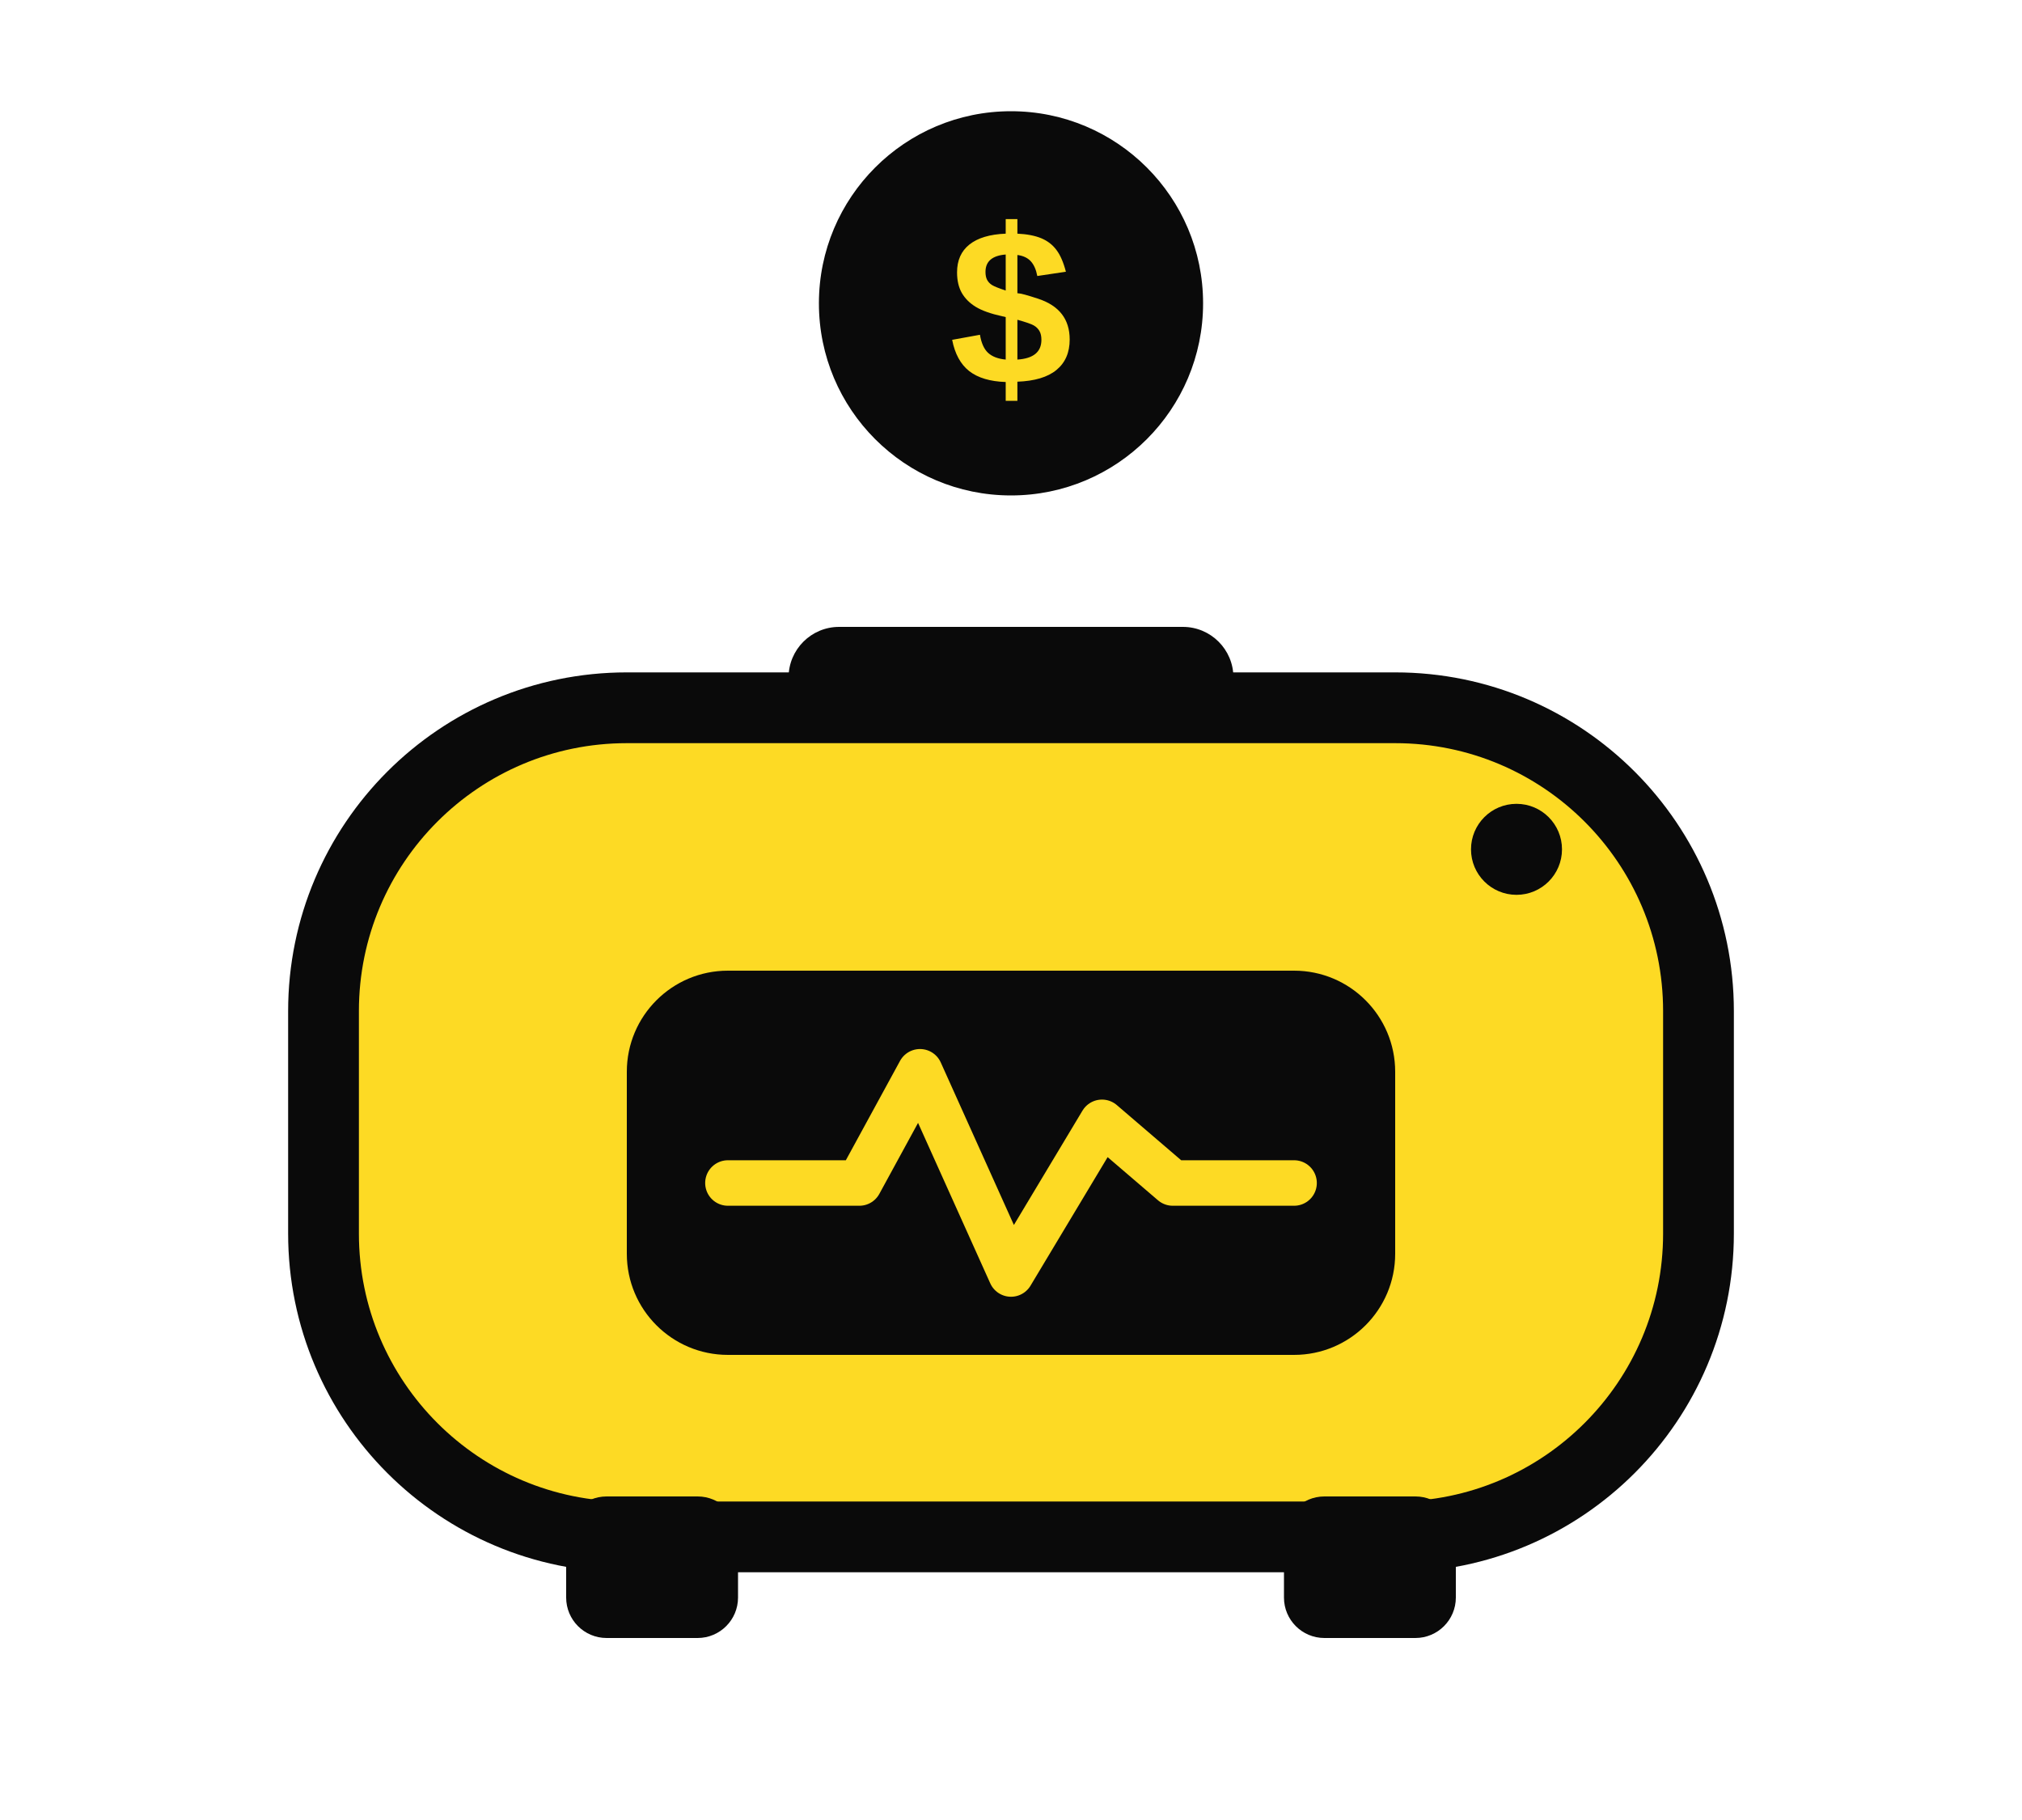
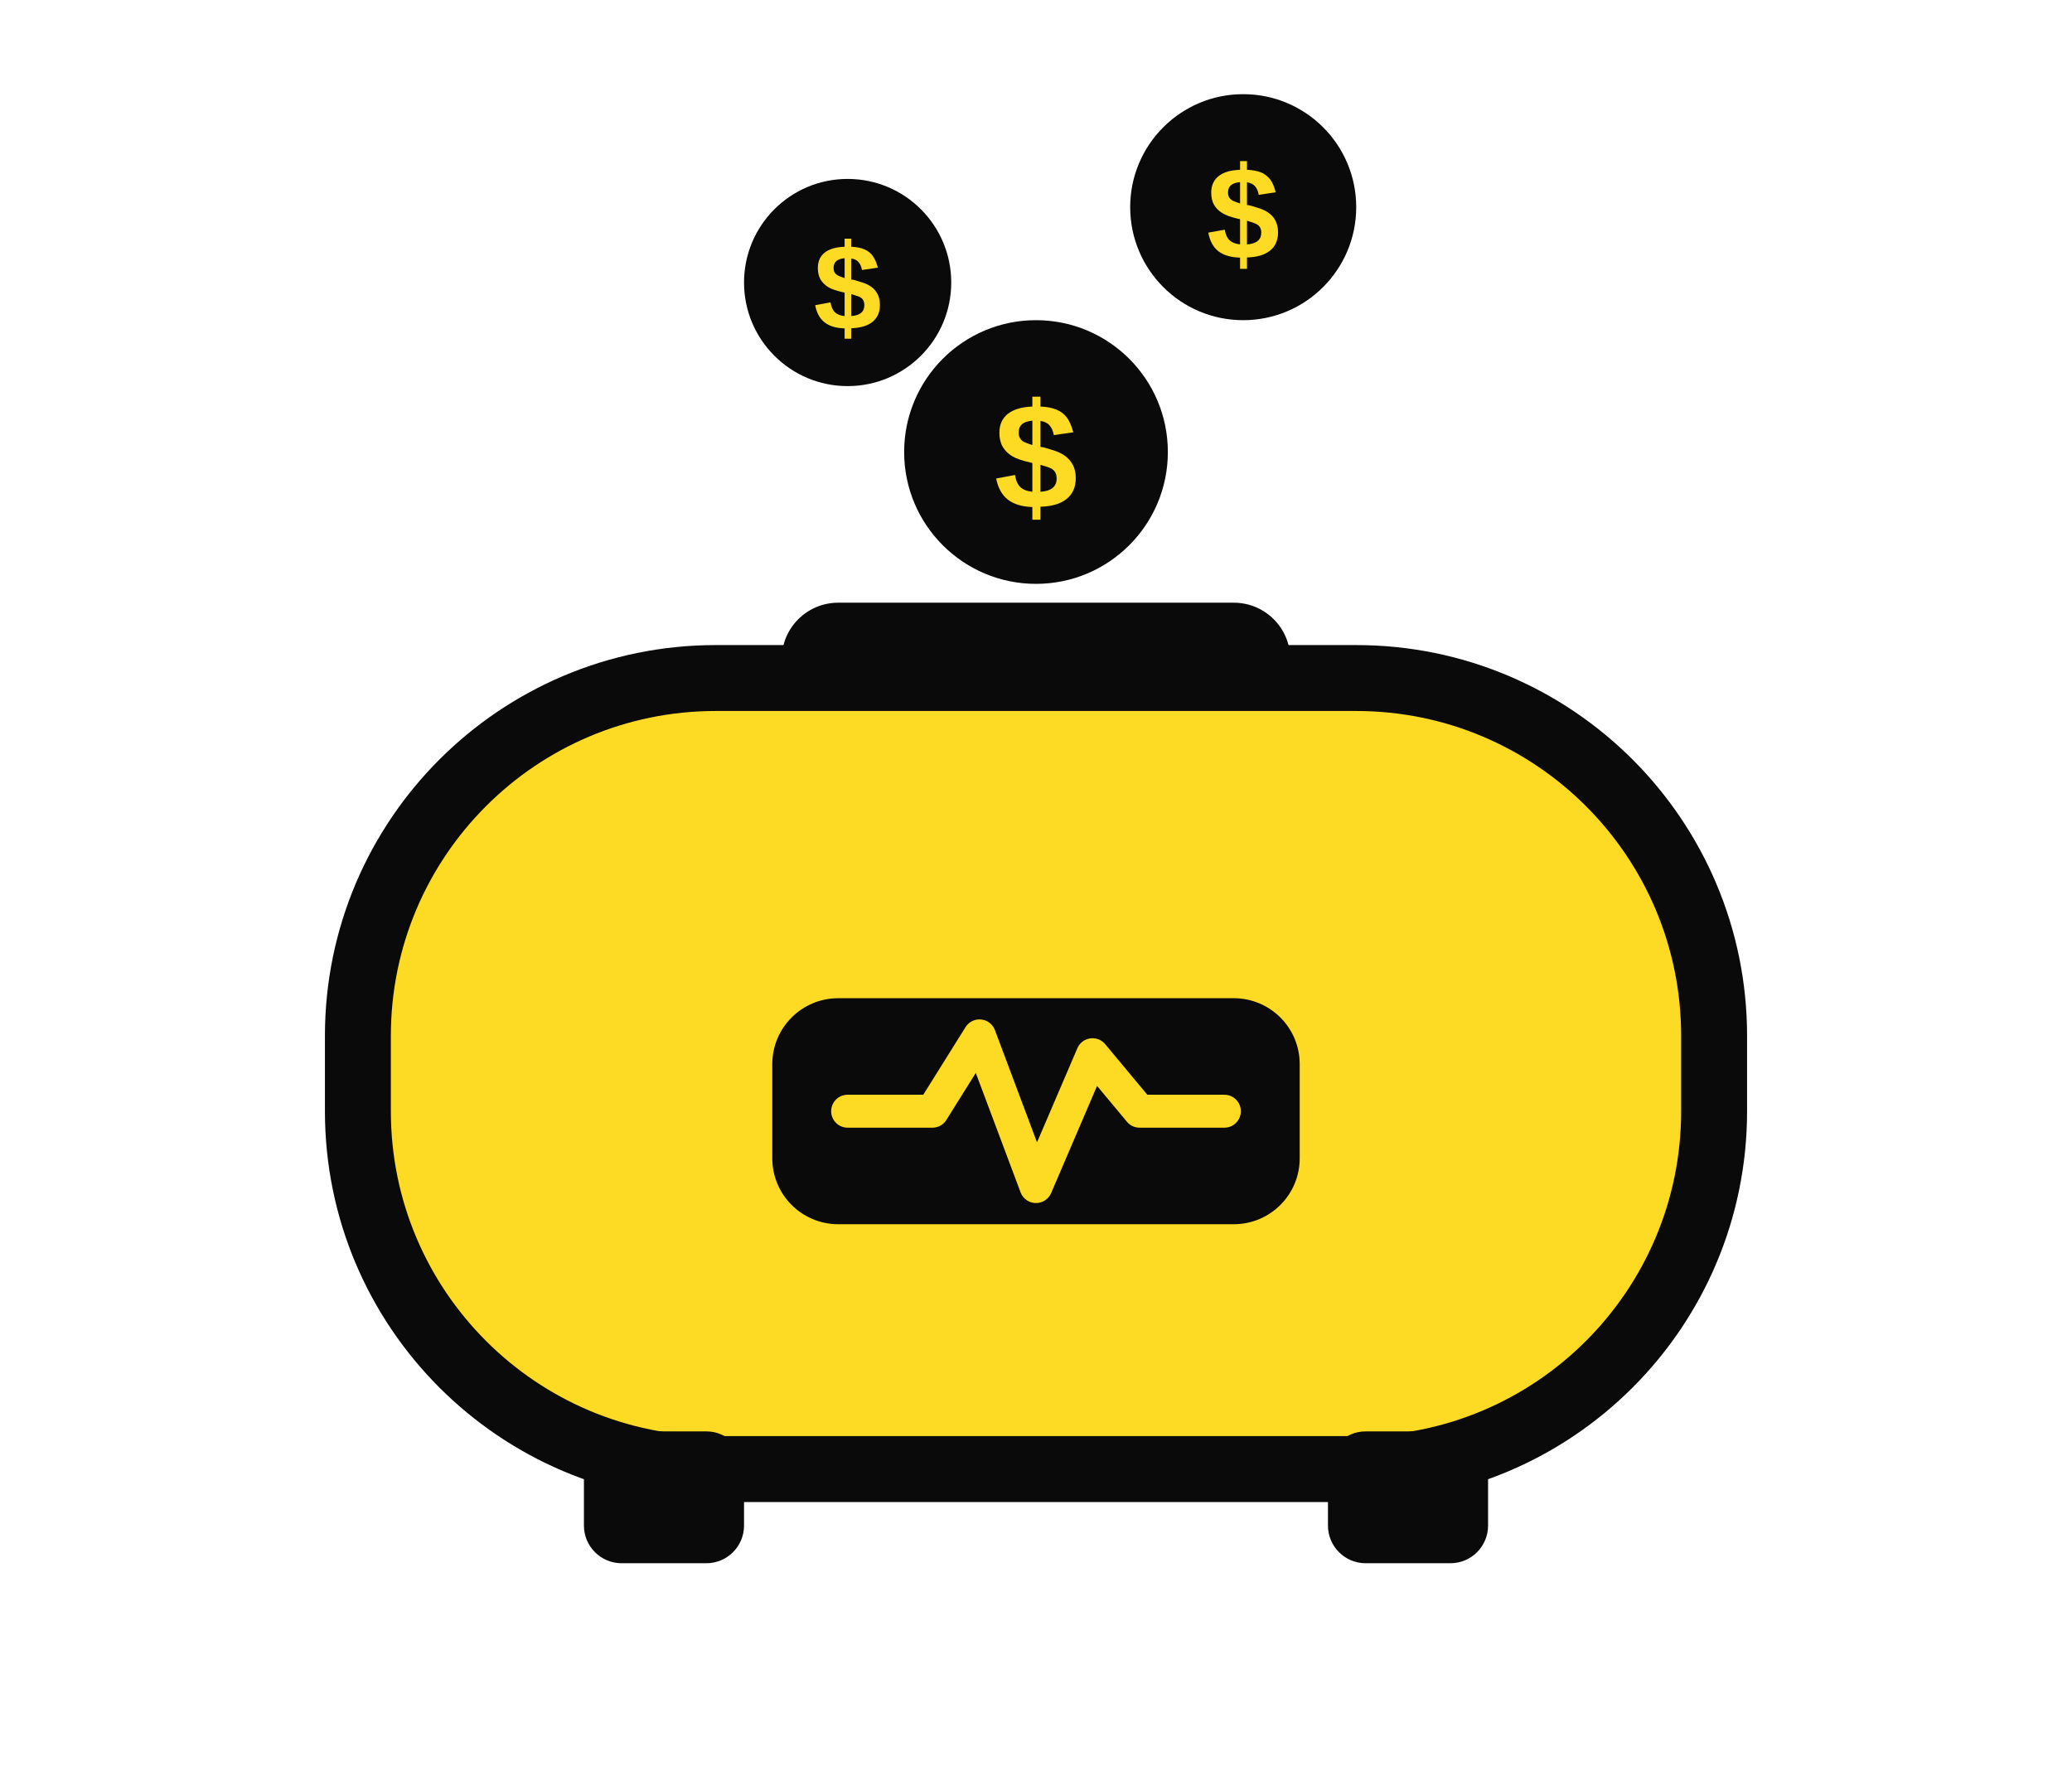
- <svg xmlns="http://www.w3.org/2000/svg" width="200" height="180" viewBox="0 0 200 180" fill="none">
-   <circle cx="100" cy="30" r="19" fill="#0a0a0a" />
-   <text x="100" y="38" text-anchor="middle" font-family="'Space Grotesk',Arial,sans-serif" font-size="22" font-weight="700" fill="#FDDA24">$</text>
-   <rect x="78" y="62" width="44" height="10" rx="5" fill="#0a0a0a" />
-   <rect x="32" y="70" width="136" height="82" rx="30" fill="#FDDA24" stroke="#0a0a0a" stroke-width="7" />
-   <rect x="62" y="96" width="76" height="38" rx="10" fill="#0a0a0a" />
-   <polyline points="72,117 85,117 91,106 100,126 109,111 116,117 128,117" fill="none" stroke="#FDDA24" stroke-width="4.5" stroke-linecap="round" stroke-linejoin="round" />
-   <circle cx="150" cy="84" r="4.5" fill="#0a0a0a" />
-   <rect x="56" y="148" width="17" height="14" rx="4" fill="#0a0a0a" />
-   <rect x="127" y="148" width="17" height="14" rx="4" fill="#0a0a0a" />
+ <svg xmlns="http://www.w3.org/2000/svg" width="220" height="190" viewBox="0 0 220 190" fill="none">
+   <g font-family="'Space Grotesk',Arial,sans-serif" font-weight="700" text-anchor="middle">
+     <circle cx="132" cy="22" r="12" fill="#0a0a0a" />
+     <text x="132" y="27.5" font-size="14" fill="#FDDA24">$</text>
+     <circle cx="90" cy="30" r="11" fill="#0a0a0a" />
+     <text x="90" y="35" font-size="13" fill="#FDDA24">$</text>
+     <circle cx="110" cy="48" r="14" fill="#0a0a0a" />
+     <text x="110" y="54" font-size="16" fill="#FDDA24">$</text>
+   </g>
+   <rect x="83" y="64" width="54" height="12" rx="6" fill="#0a0a0a" />
+   <rect x="38" y="72" width="144" height="84" rx="38" fill="#FDDA24" stroke="#0a0a0a" stroke-width="7" />
+   <rect x="82" y="106" width="56" height="24" rx="7" fill="#0a0a0a" />
+   <polyline points="90,118 99,118 104,110 110,126 116,112 121,118 130,118" fill="none" stroke="#FDDA24" stroke-width="3.5" stroke-linecap="round" stroke-linejoin="round" />
+   <rect x="62" y="152" width="17" height="14" rx="4" fill="#0a0a0a" />
+   <rect x="141" y="152" width="17" height="14" rx="4" fill="#0a0a0a" />
</svg>
